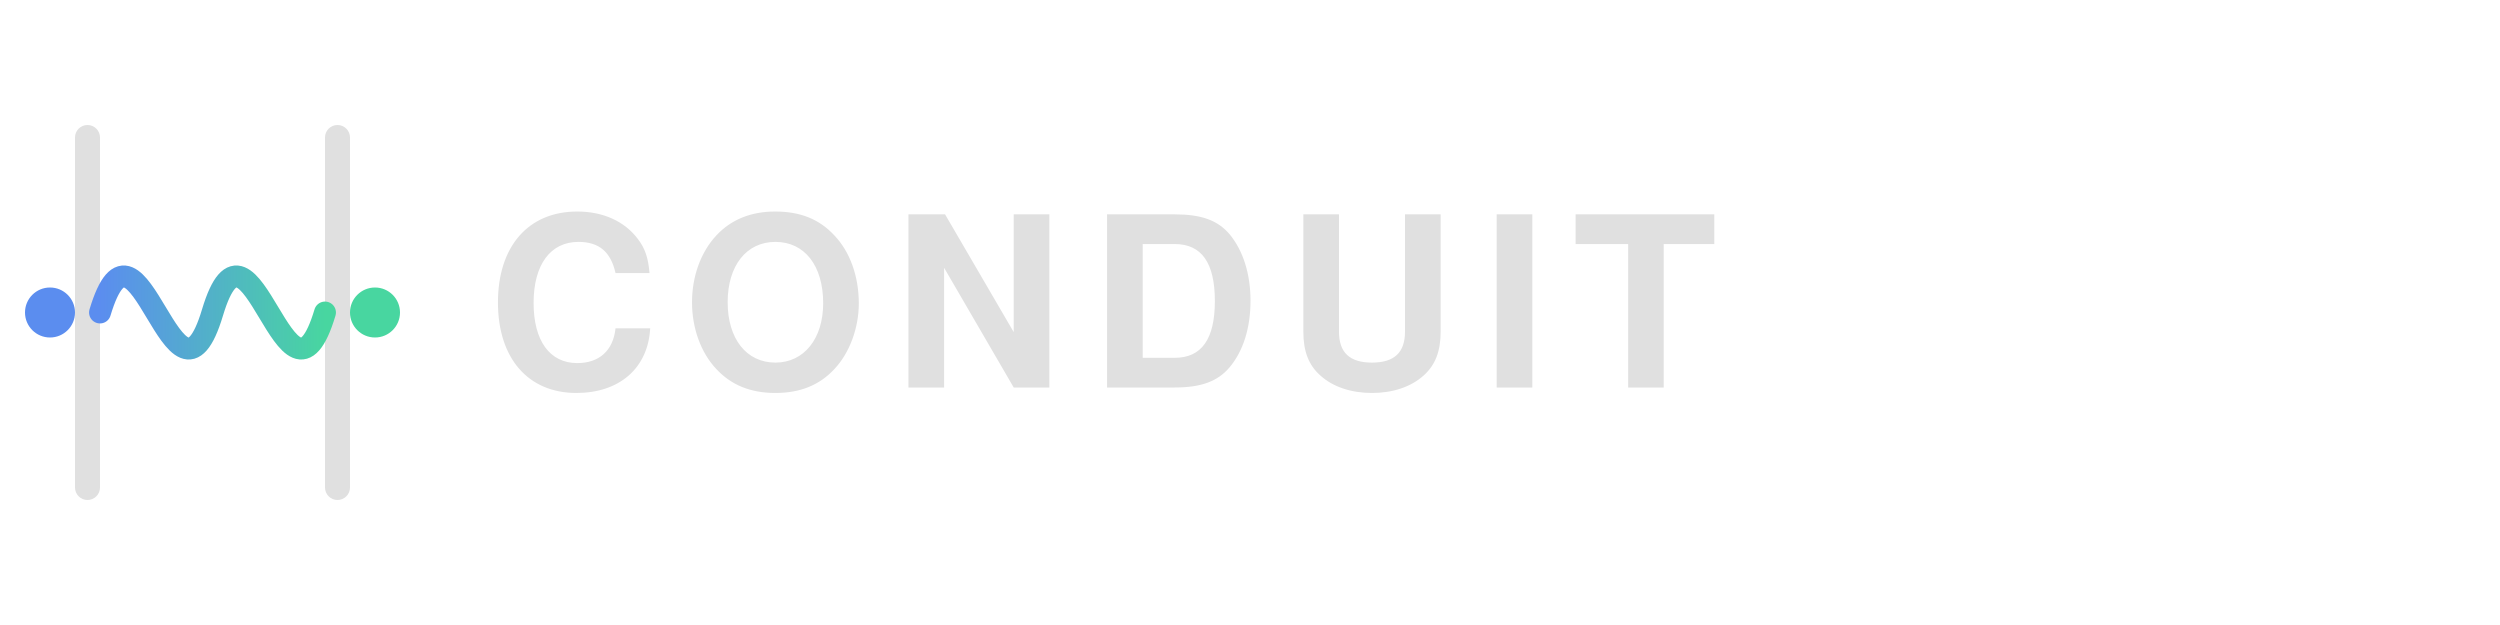
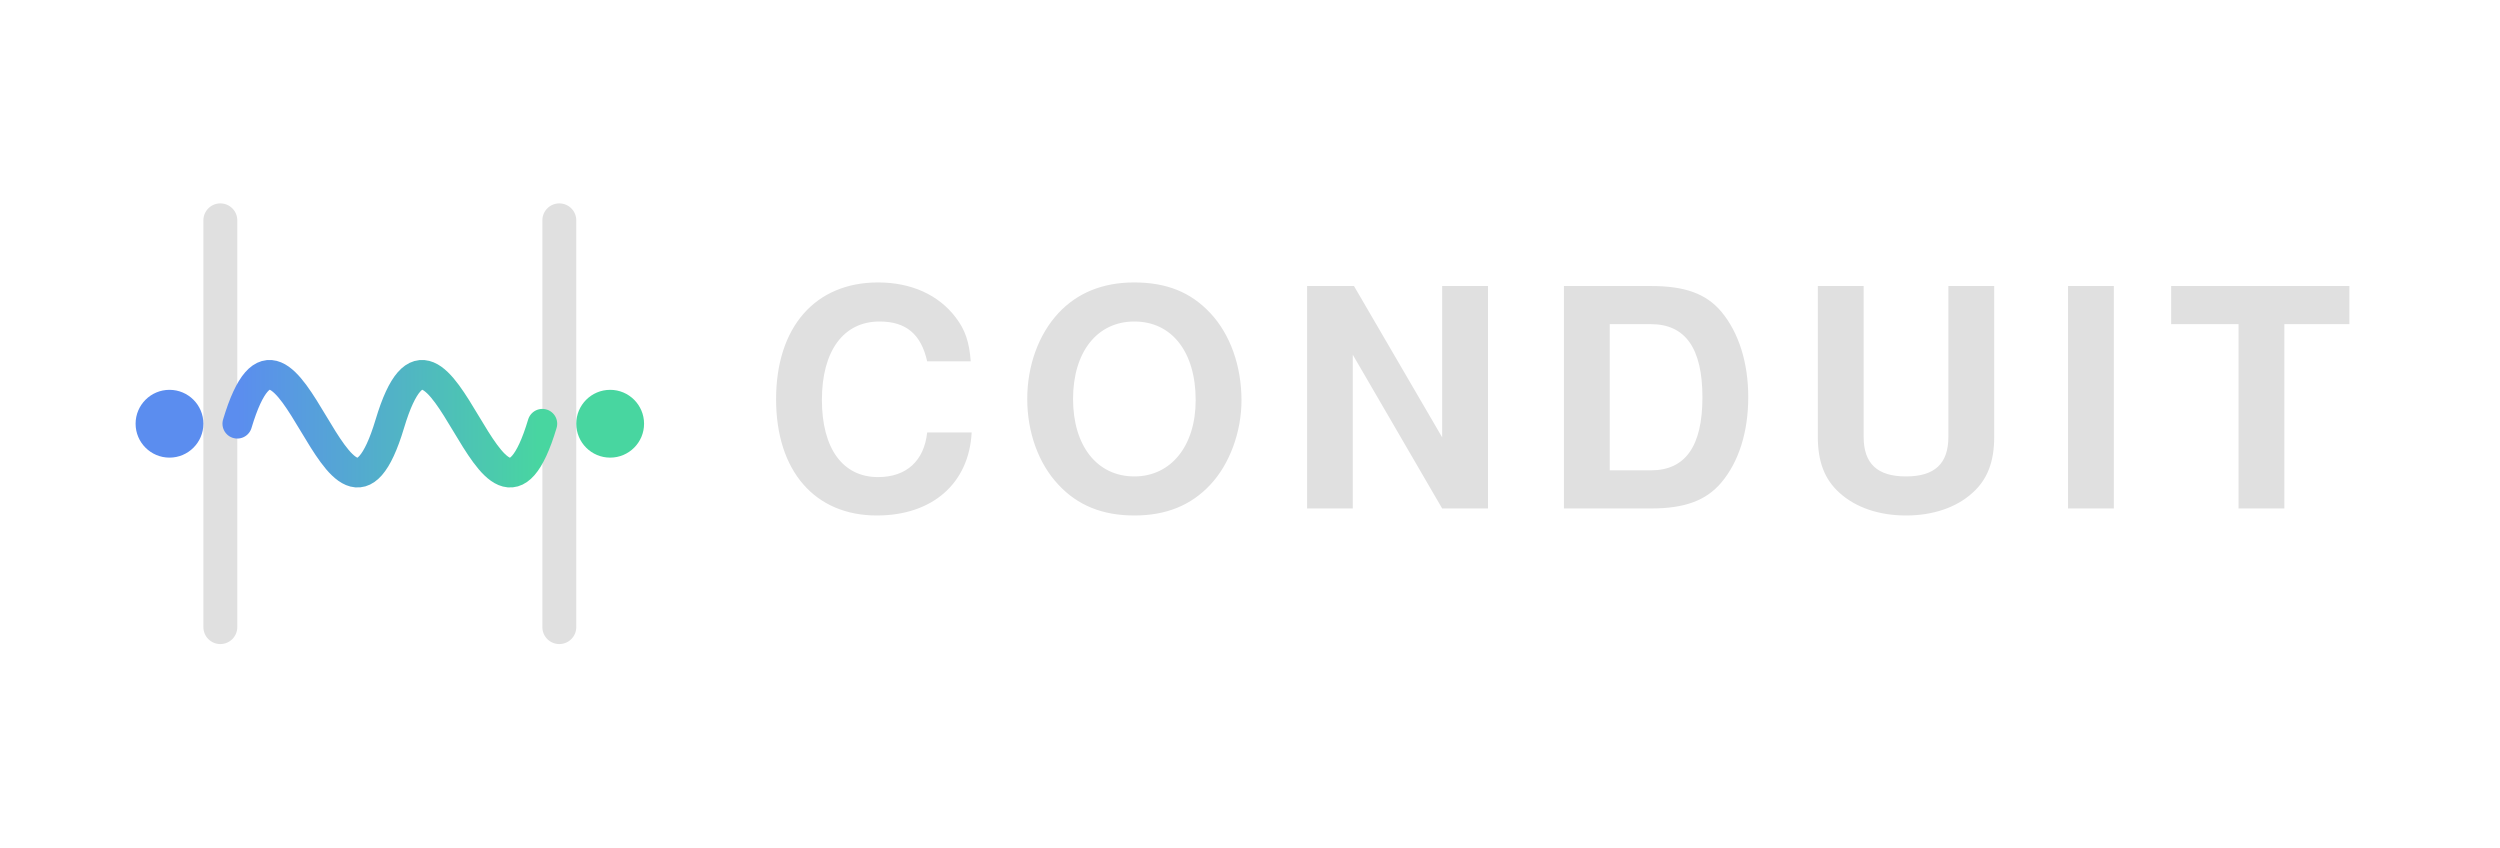
- <svg xmlns="http://www.w3.org/2000/svg" viewBox="0 0 400 100" width="400" height="100">
+ <svg xmlns="http://www.w3.org/2000/svg" viewBox="0 0 295 100" width="295" height="100">
  <defs>
    <linearGradient id="signal" x1="0%" y1="0%" x2="100%" y2="0%">
      <stop offset="0%" stop-color="#5B8DEF" />
      <stop offset="100%" stop-color="#48D6A0" />
    </linearGradient>
  </defs>
-   <rect x="12" y="20" width="4" height="60" rx="2" fill="#E0E0E0" />
-   <rect x="52" y="20" width="4" height="60" rx="2" fill="#E0E0E0" />
-   <path d="M 16 50 C 22 30, 28 70, 34 50 C 40 30, 46 70, 52 50" stroke="url(#signal)" stroke-width="3.5" fill="none" stroke-linecap="round" />
-   <circle cx="8" cy="50" r="4" fill="#5B8DEF" />
-   <circle cx="60" cy="50" r="4" fill="#48D6A0" />
-   <text x="78" y="62" font-family="'Helvetica Neue', Helvetica, Arial, sans-serif" font-size="38" font-weight="700" letter-spacing="4" fill="#E0E0E0">CONDUIT</text>
+   <rect x="24" y="24" width="4" height="52" rx="2" fill="#E0E0E0" />
+   <rect x="64" y="24" width="4" height="52" rx="2" fill="#E0E0E0" />
+   <path d="M 28 50 C 34 30, 40 70, 46 50 C 52 30, 58 70, 64 50" stroke="url(#signal)" stroke-width="3.5" fill="none" stroke-linecap="round" />
+   <circle cx="20" cy="50" r="4" fill="#5B8DEF" />
+   <circle cx="72" cy="50" r="4" fill="#48D6A0" />
+   <text x="90" y="60" font-family="'Helvetica Neue', Helvetica, Arial, sans-serif" font-size="36" font-weight="700" letter-spacing="4" fill="#E0E0E0">CONDUIT</text>
</svg>
